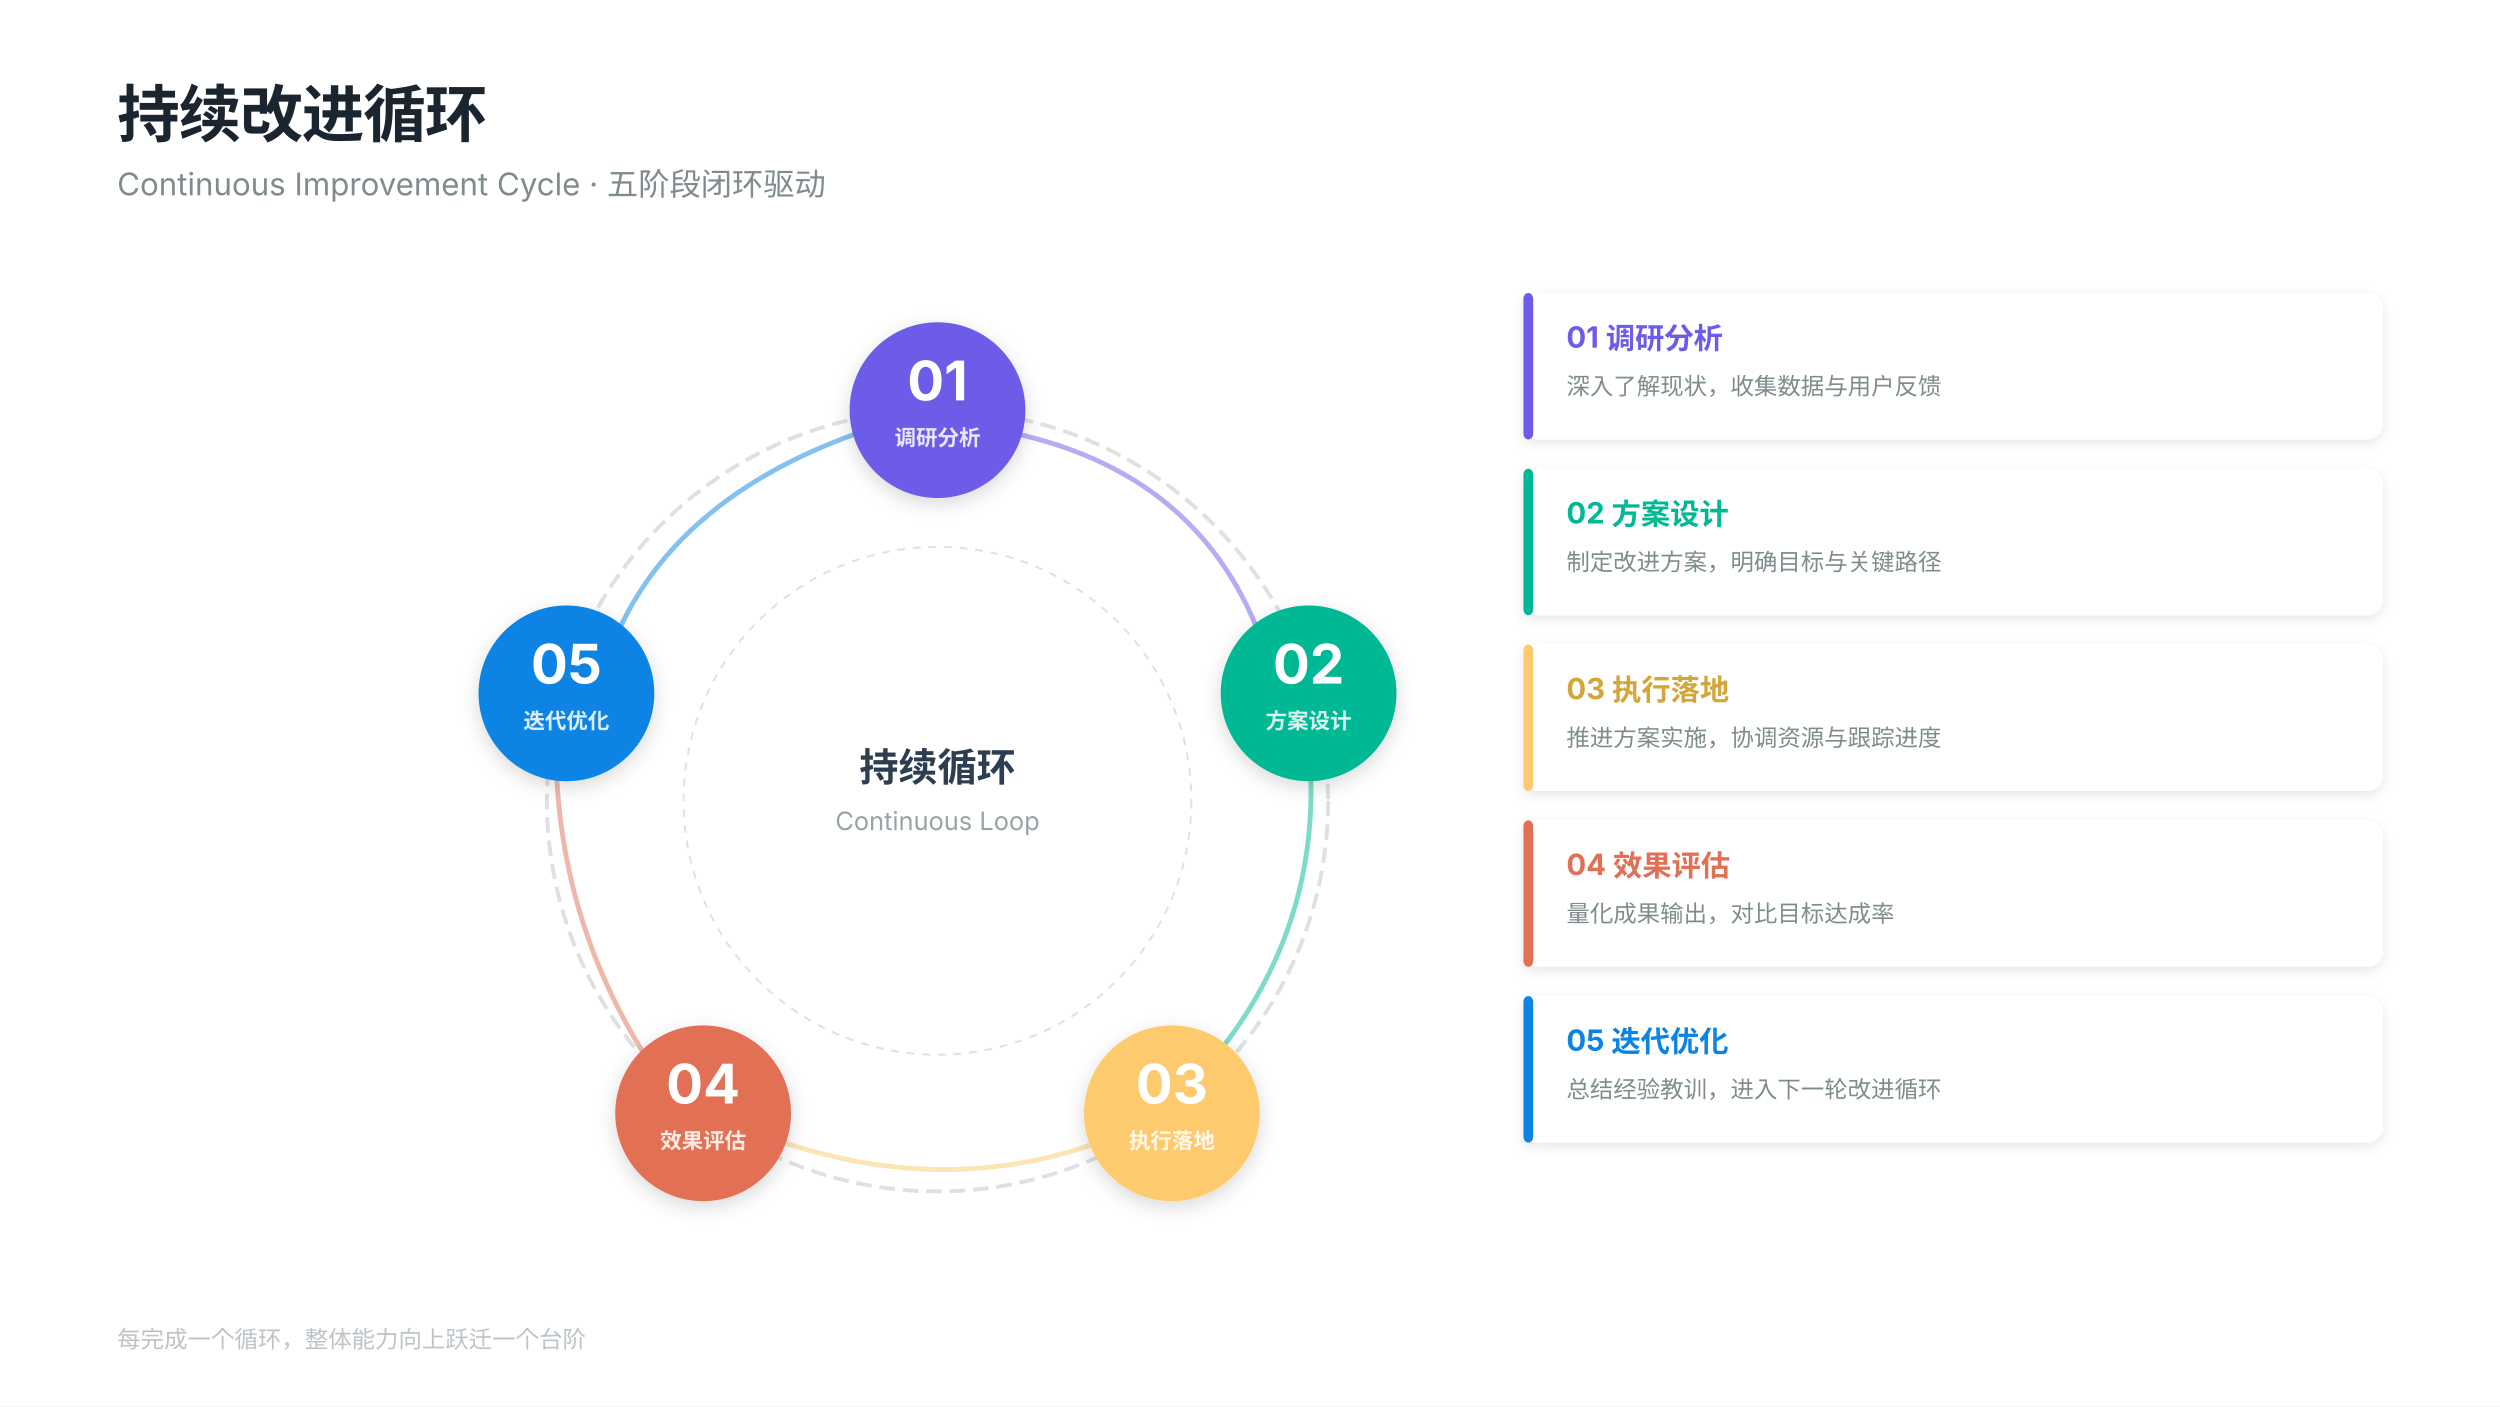
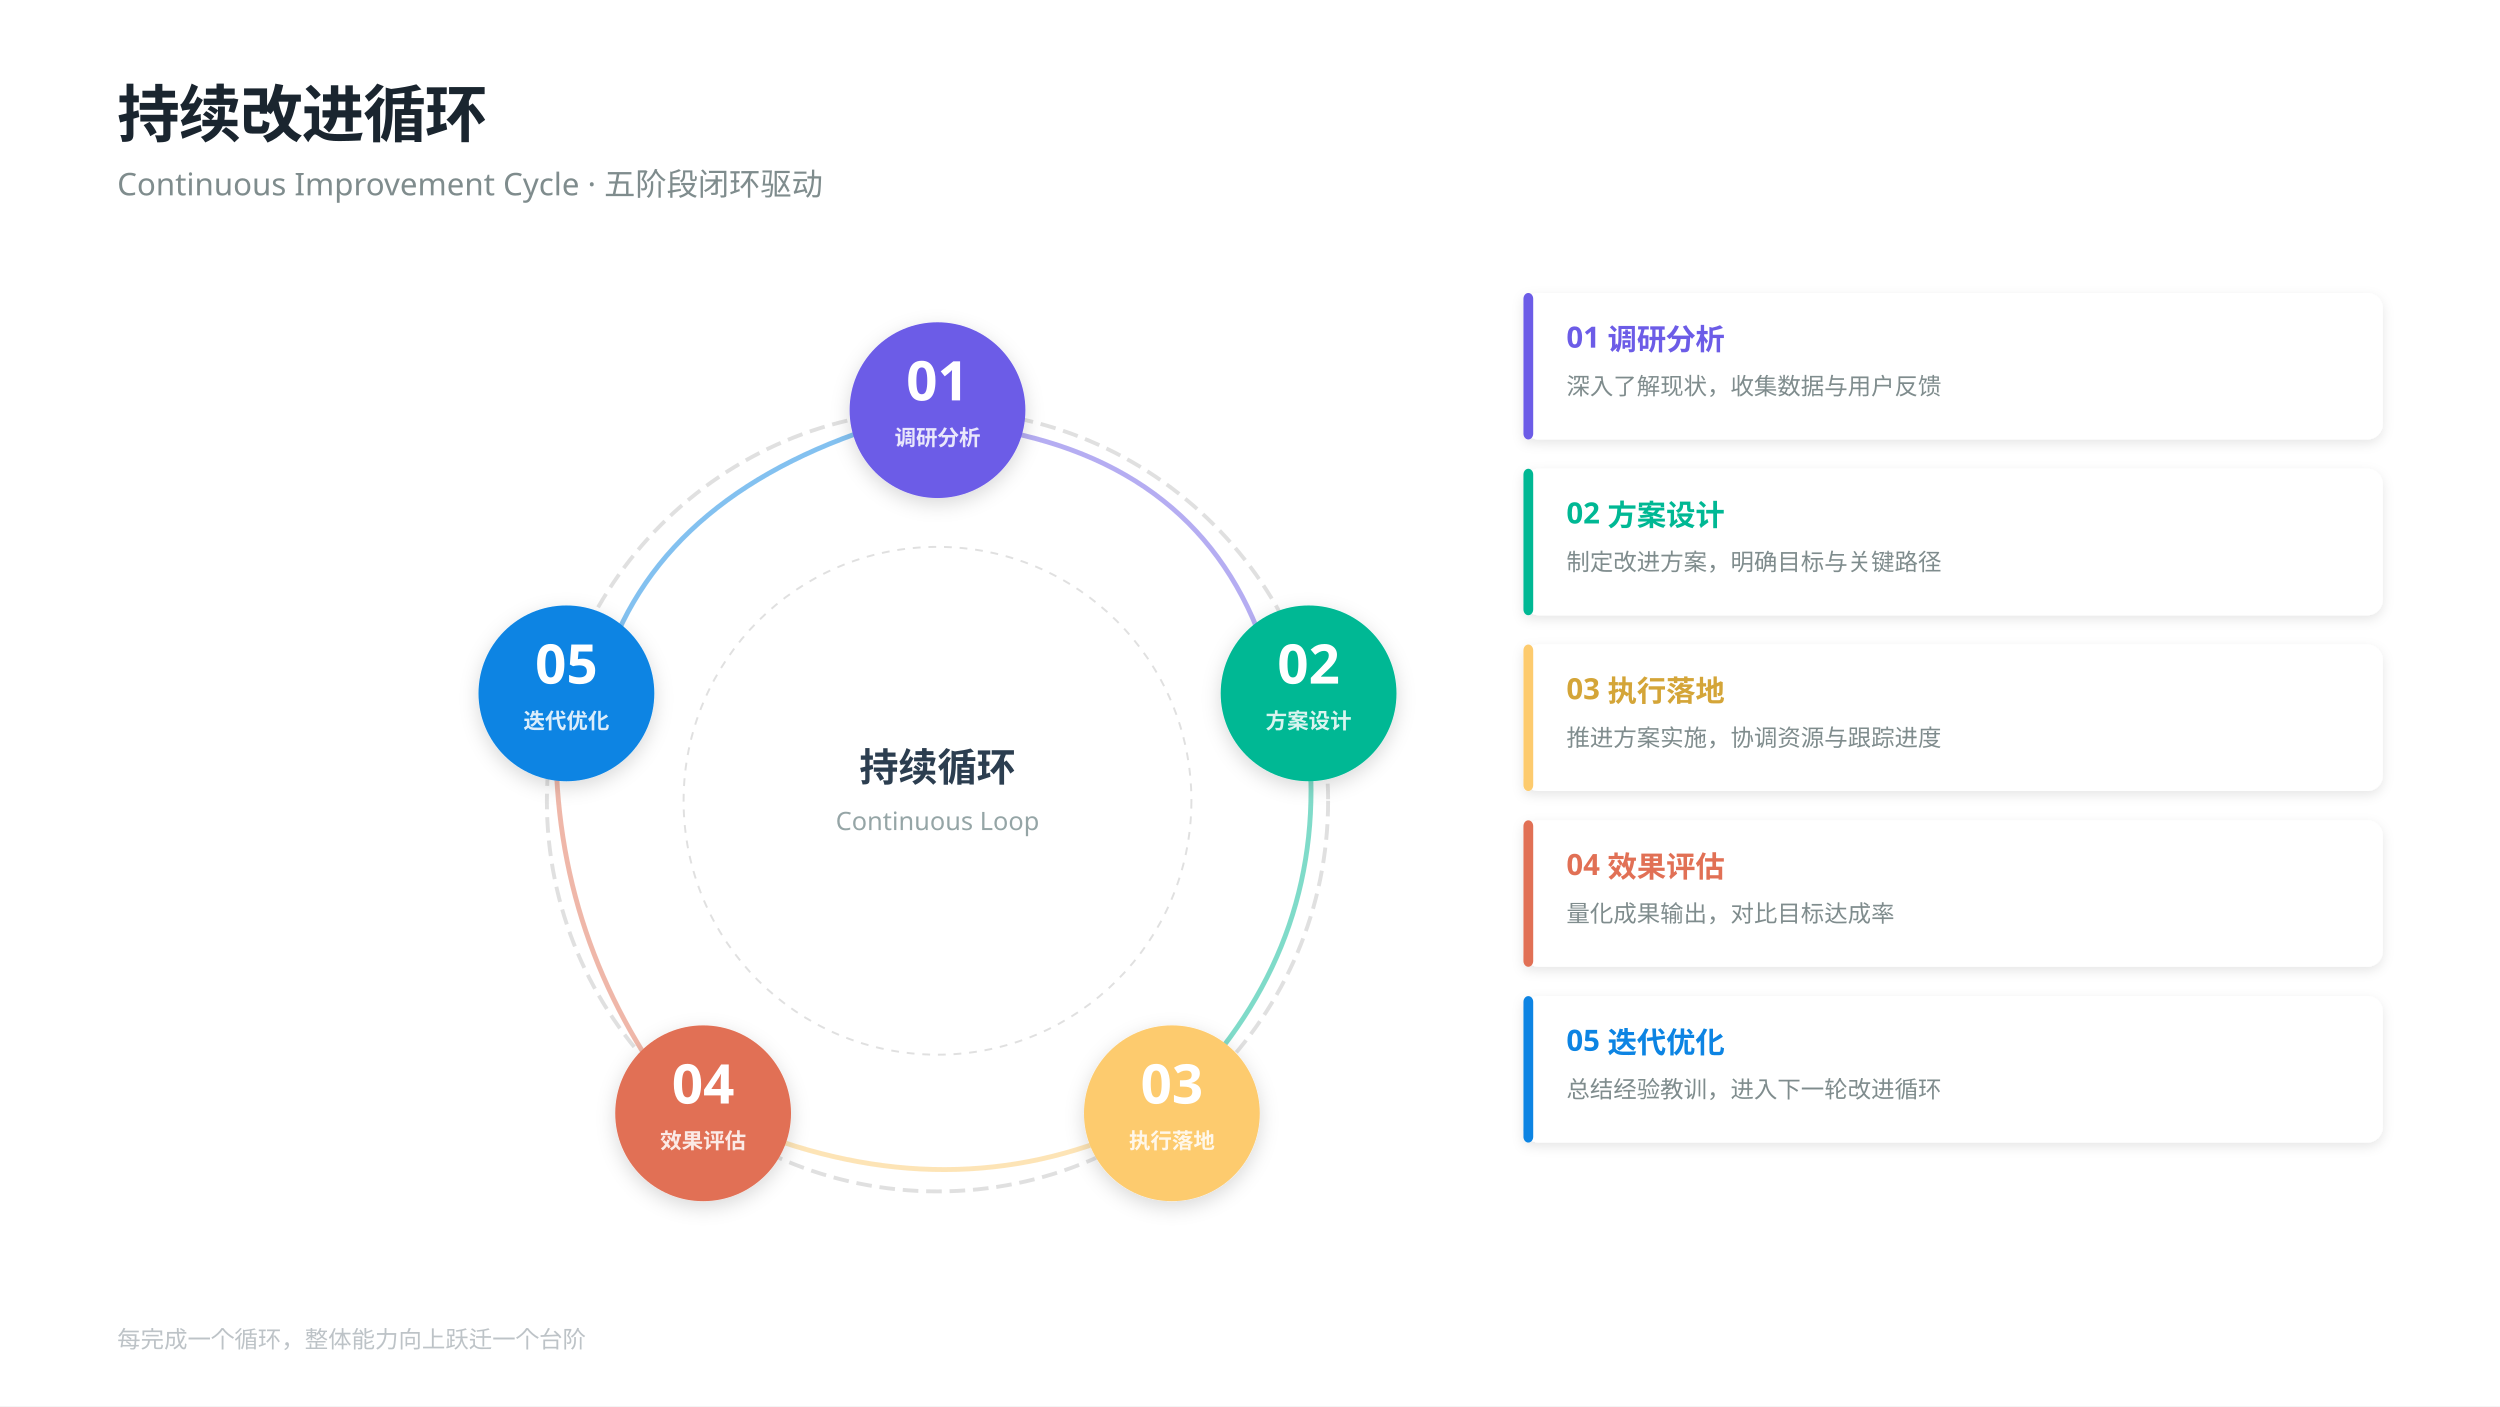
<svg xmlns="http://www.w3.org/2000/svg" viewBox="0 0 1280 720" width="1280" height="720">
  <defs>
    <filter id="nodeShadow" x="-30%" y="-30%" width="160%" height="160%">
      <feGaussianBlur in="SourceAlpha" stdDeviation="5" />
      <feOffset dx="0" dy="3" result="offsetblur" />
      <feComponentTransfer>
        <feFuncA type="linear" slope="0.15" />
      </feComponentTransfer>
      <feMerge>
        <feMergeNode />
        <feMergeNode in="SourceGraphic" />
      </feMerge>
    </filter>
    <filter id="cardShadow" x="-20%" y="-20%" width="140%" height="140%">
      <feGaussianBlur in="SourceAlpha" stdDeviation="3" />
      <feOffset dx="0" dy="2" result="offsetblur" />
      <feComponentTransfer>
        <feFuncA type="linear" slope="0.1" />
      </feComponentTransfer>
      <feMerge>
        <feMergeNode />
        <feMergeNode in="SourceGraphic" />
      </feMerge>
    </filter>
  </defs>
  <rect width="1280" height="720" fill="#FFFFFF" />
-   <text x="60" y="70" font-family="-apple-system, BlinkMacSystemFont, 'Segoe UI', sans-serif" font-size="32" font-weight="700" fill="#1A252F" letter-spacing="-0.5">持续改进循环</text>
-   <text x="60" y="100" font-family="-apple-system, BlinkMacSystemFont, 'Segoe UI', sans-serif" font-size="16" fill="#7F8C8D">Continuous Improvement Cycle · 五阶段闭环驱动</text>
+   <text x="60" y="70" font-family="思源黑体, Source Han Sans SC" font-size="32" font-weight="700" fill="#1A252F" letter-spacing="-0.5">持续改进循环</text>
+   <text x="60" y="100" font-family="思源黑体, Source Han Sans SC" font-size="16" fill="#7F8C8D">Continuous Improvement Cycle · 五阶段闭环驱动</text>
  <circle cx="480" cy="410" r="200" fill="none" stroke="#E0E0E0" stroke-width="2" stroke-dasharray="8,4" />
  <circle cx="480" cy="410" r="130" fill="none" stroke="#E0E0E0" stroke-width="1" stroke-dasharray="4,4" />
-   <text x="480" y="400" text-anchor="middle" font-family="-apple-system, BlinkMacSystemFont, 'Segoe UI', sans-serif" font-size="20" font-weight="800" fill="#2C3E50">持续循环</text>
-   <text x="480" y="425" text-anchor="middle" font-family="-apple-system, BlinkMacSystemFont, 'Segoe UI', sans-serif" font-size="13" fill="#95A5A6">Continuous Loop</text>
+   <text x="480" y="400" text-anchor="middle" font-family="思源黑体, Source Han Sans SC" font-size="20" font-weight="800" fill="#2C3E50">持续循环</text>
+   <text x="480" y="425" text-anchor="middle" font-family="思源黑体, Source Han Sans SC" font-size="13" fill="#95A5A6">Continuous Loop</text>
  <path d="M 510,220 Q 620,240 650,340" stroke="#6C5CE7" stroke-width="2.5" fill="none" stroke-opacity="0.5" />
  <polygon points="655,340 645,332 648,348" fill="#6C5CE7" fill-opacity="0.6" />
  <path d="M 670,380 Q 680,480 610,555" stroke="#00B894" stroke-width="2.5" fill="none" stroke-opacity="0.5" />
  <polygon points="605,558 618,552 610,565" fill="#00B894" fill-opacity="0.6" />
  <path d="M 575,580 Q 480,620 375,575" stroke="#FDCB6E" stroke-width="2.5" fill="none" stroke-opacity="0.5" />
  <polygon points="372,572 380,584 368,580" fill="#FDCB6E" fill-opacity="0.6" />
  <path d="M 340,555 Q 280,470 285,365" stroke="#E17055" stroke-width="2.5" fill="none" stroke-opacity="0.5" />
  <polygon points="287,360 278,372 294,368" fill="#E17055" fill-opacity="0.6" />
  <path d="M 310,340 Q 340,250 460,215" stroke="#0984E3" stroke-width="2.5" fill="none" stroke-opacity="0.5" />
  <polygon points="462,213 452,206 454,222" fill="#0984E3" fill-opacity="0.6" />
  <circle cx="480" cy="210" r="45" fill="#6C5CE7" filter="url(#nodeShadow)" />
-   <text x="480" y="205" text-anchor="middle" font-family="-apple-system, BlinkMacSystemFont, 'Segoe UI', sans-serif" font-size="28" font-weight="700" fill="#FFFFFF">01</text>
-   <text x="480" y="228" text-anchor="middle" font-family="-apple-system, BlinkMacSystemFont, 'Segoe UI', sans-serif" font-size="11" font-weight="600" fill="#FFFFFF" fill-opacity="0.85">调研分析</text>
+   <text x="480" y="205" text-anchor="middle" font-family="思源黑体, Source Han Sans SC" font-size="28" font-weight="700" fill="#FFFFFF">01</text>
+   <text x="480" y="228" text-anchor="middle" font-family="思源黑体, Source Han Sans SC" font-size="11" font-weight="600" fill="#FFFFFF" fill-opacity="0.85">调研分析</text>
  <circle cx="670" cy="355" r="45" fill="#00B894" filter="url(#nodeShadow)" />
-   <text x="670" y="350" text-anchor="middle" font-family="-apple-system, BlinkMacSystemFont, 'Segoe UI', sans-serif" font-size="28" font-weight="700" fill="#FFFFFF">02</text>
-   <text x="670" y="373" text-anchor="middle" font-family="-apple-system, BlinkMacSystemFont, 'Segoe UI', sans-serif" font-size="11" font-weight="600" fill="#FFFFFF" fill-opacity="0.85">方案设计</text>
+   <text x="670" y="350" text-anchor="middle" font-family="思源黑体, Source Han Sans SC" font-size="28" font-weight="700" fill="#FFFFFF">02</text>
+   <text x="670" y="373" text-anchor="middle" font-family="思源黑体, Source Han Sans SC" font-size="11" font-weight="600" fill="#FFFFFF" fill-opacity="0.85">方案设计</text>
  <circle cx="600" cy="570" r="45" fill="#FDCB6E" filter="url(#nodeShadow)" />
-   <text x="600" y="565" text-anchor="middle" font-family="-apple-system, BlinkMacSystemFont, 'Segoe UI', sans-serif" font-size="28" font-weight="700" fill="#FFFFFF">03</text>
-   <text x="600" y="588" text-anchor="middle" font-family="-apple-system, BlinkMacSystemFont, 'Segoe UI', sans-serif" font-size="11" font-weight="600" fill="#FFFFFF" fill-opacity="0.85">执行落地</text>
+   <text x="600" y="565" text-anchor="middle" font-family="思源黑体, Source Han Sans SC" font-size="28" font-weight="700" fill="#FFFFFF">03</text>
+   <text x="600" y="588" text-anchor="middle" font-family="思源黑体, Source Han Sans SC" font-size="11" font-weight="600" fill="#FFFFFF" fill-opacity="0.85">执行落地</text>
  <circle cx="360" cy="570" r="45" fill="#E17055" filter="url(#nodeShadow)" />
-   <text x="360" y="565" text-anchor="middle" font-family="-apple-system, BlinkMacSystemFont, 'Segoe UI', sans-serif" font-size="28" font-weight="700" fill="#FFFFFF">04</text>
-   <text x="360" y="588" text-anchor="middle" font-family="-apple-system, BlinkMacSystemFont, 'Segoe UI', sans-serif" font-size="11" font-weight="600" fill="#FFFFFF" fill-opacity="0.85">效果评估</text>
+   <text x="360" y="565" text-anchor="middle" font-family="思源黑体, Source Han Sans SC" font-size="28" font-weight="700" fill="#FFFFFF">04</text>
+   <text x="360" y="588" text-anchor="middle" font-family="思源黑体, Source Han Sans SC" font-size="11" font-weight="600" fill="#FFFFFF" fill-opacity="0.85">效果评估</text>
  <circle cx="290" cy="355" r="45" fill="#0984E3" filter="url(#nodeShadow)" />
-   <text x="290" y="350" text-anchor="middle" font-family="-apple-system, BlinkMacSystemFont, 'Segoe UI', sans-serif" font-size="28" font-weight="700" fill="#FFFFFF">05</text>
-   <text x="290" y="373" text-anchor="middle" font-family="-apple-system, BlinkMacSystemFont, 'Segoe UI', sans-serif" font-size="11" font-weight="600" fill="#FFFFFF" fill-opacity="0.85">迭代优化</text>
+   <text x="290" y="350" text-anchor="middle" font-family="思源黑体, Source Han Sans SC" font-size="28" font-weight="700" fill="#FFFFFF">05</text>
+   <text x="290" y="373" text-anchor="middle" font-family="思源黑体, Source Han Sans SC" font-size="11" font-weight="600" fill="#FFFFFF" fill-opacity="0.85">迭代优化</text>
  <g filter="url(#cardShadow)">
    <rect x="780" y="150" width="440" height="75" rx="8" fill="#FFFFFF" />
    <rect x="780" y="150" width="5" height="75" rx="3" fill="#6C5CE7" />
-     <text x="802" y="178" font-family="-apple-system, BlinkMacSystemFont, 'Segoe UI', sans-serif" font-size="15" font-weight="700" fill="#6C5CE7">01 调研分析</text>
-     <text x="802" y="202" font-family="-apple-system, BlinkMacSystemFont, 'Segoe UI', sans-serif" font-size="12" fill="#7F8C8D">深入了解现状，收集数据与用户反馈</text>
+     <text x="802" y="178" font-family="思源黑体, Source Han Sans SC" font-size="15" font-weight="700" fill="#6C5CE7">01 调研分析</text>
+     <text x="802" y="202" font-family="思源黑体, Source Han Sans SC" font-size="12" fill="#7F8C8D">深入了解现状，收集数据与用户反馈</text>
  </g>
  <g filter="url(#cardShadow)">
    <rect x="780" y="240" width="440" height="75" rx="8" fill="#FFFFFF" />
    <rect x="780" y="240" width="5" height="75" rx="3" fill="#00B894" />
-     <text x="802" y="268" font-family="-apple-system, BlinkMacSystemFont, 'Segoe UI', sans-serif" font-size="15" font-weight="700" fill="#00B894">02 方案设计</text>
-     <text x="802" y="292" font-family="-apple-system, BlinkMacSystemFont, 'Segoe UI', sans-serif" font-size="12" fill="#7F8C8D">制定改进方案，明确目标与关键路径</text>
+     <text x="802" y="268" font-family="思源黑体, Source Han Sans SC" font-size="15" font-weight="700" fill="#00B894">02 方案设计</text>
+     <text x="802" y="292" font-family="思源黑体, Source Han Sans SC" font-size="12" fill="#7F8C8D">制定改进方案，明确目标与关键路径</text>
  </g>
  <g filter="url(#cardShadow)">
    <rect x="780" y="330" width="440" height="75" rx="8" fill="#FFFFFF" />
    <rect x="780" y="330" width="5" height="75" rx="3" fill="#FDCB6E" />
-     <text x="802" y="358" font-family="-apple-system, BlinkMacSystemFont, 'Segoe UI', sans-serif" font-size="15" font-weight="700" fill="#D4A537">03 执行落地</text>
-     <text x="802" y="382" font-family="-apple-system, BlinkMacSystemFont, 'Segoe UI', sans-serif" font-size="12" fill="#7F8C8D">推进方案实施，协调资源与跟踪进度</text>
+     <text x="802" y="358" font-family="思源黑体, Source Han Sans SC" font-size="15" font-weight="700" fill="#D4A537">03 执行落地</text>
+     <text x="802" y="382" font-family="思源黑体, Source Han Sans SC" font-size="12" fill="#7F8C8D">推进方案实施，协调资源与跟踪进度</text>
  </g>
  <g filter="url(#cardShadow)">
    <rect x="780" y="420" width="440" height="75" rx="8" fill="#FFFFFF" />
    <rect x="780" y="420" width="5" height="75" rx="3" fill="#E17055" />
-     <text x="802" y="448" font-family="-apple-system, BlinkMacSystemFont, 'Segoe UI', sans-serif" font-size="15" font-weight="700" fill="#E17055">04 效果评估</text>
-     <text x="802" y="472" font-family="-apple-system, BlinkMacSystemFont, 'Segoe UI', sans-serif" font-size="12" fill="#7F8C8D">量化成果输出，对比目标达成率</text>
+     <text x="802" y="448" font-family="思源黑体, Source Han Sans SC" font-size="15" font-weight="700" fill="#E17055">04 效果评估</text>
+     <text x="802" y="472" font-family="思源黑体, Source Han Sans SC" font-size="12" fill="#7F8C8D">量化成果输出，对比目标达成率</text>
  </g>
  <g filter="url(#cardShadow)">
    <rect x="780" y="510" width="440" height="75" rx="8" fill="#FFFFFF" />
    <rect x="780" y="510" width="5" height="75" rx="3" fill="#0984E3" />
-     <text x="802" y="538" font-family="-apple-system, BlinkMacSystemFont, 'Segoe UI', sans-serif" font-size="15" font-weight="700" fill="#0984E3">05 迭代优化</text>
-     <text x="802" y="562" font-family="-apple-system, BlinkMacSystemFont, 'Segoe UI', sans-serif" font-size="12" fill="#7F8C8D">总结经验教训，进入下一轮改进循环</text>
+     <text x="802" y="538" font-family="思源黑体, Source Han Sans SC" font-size="15" font-weight="700" fill="#0984E3">05 迭代优化</text>
+     <text x="802" y="562" font-family="思源黑体, Source Han Sans SC" font-size="12" fill="#7F8C8D">总结经验教训，进入下一轮改进循环</text>
  </g>
-   <text x="60" y="690" font-family="-apple-system, BlinkMacSystemFont, 'Segoe UI', sans-serif" font-size="12" fill="#BDC3C7">每完成一个循环，整体能力向上跃迁一个台阶</text>
+   <text x="60" y="690" font-family="思源黑体, Source Han Sans SC" font-size="12" fill="#BDC3C7">每完成一个循环，整体能力向上跃迁一个台阶</text>
</svg>
